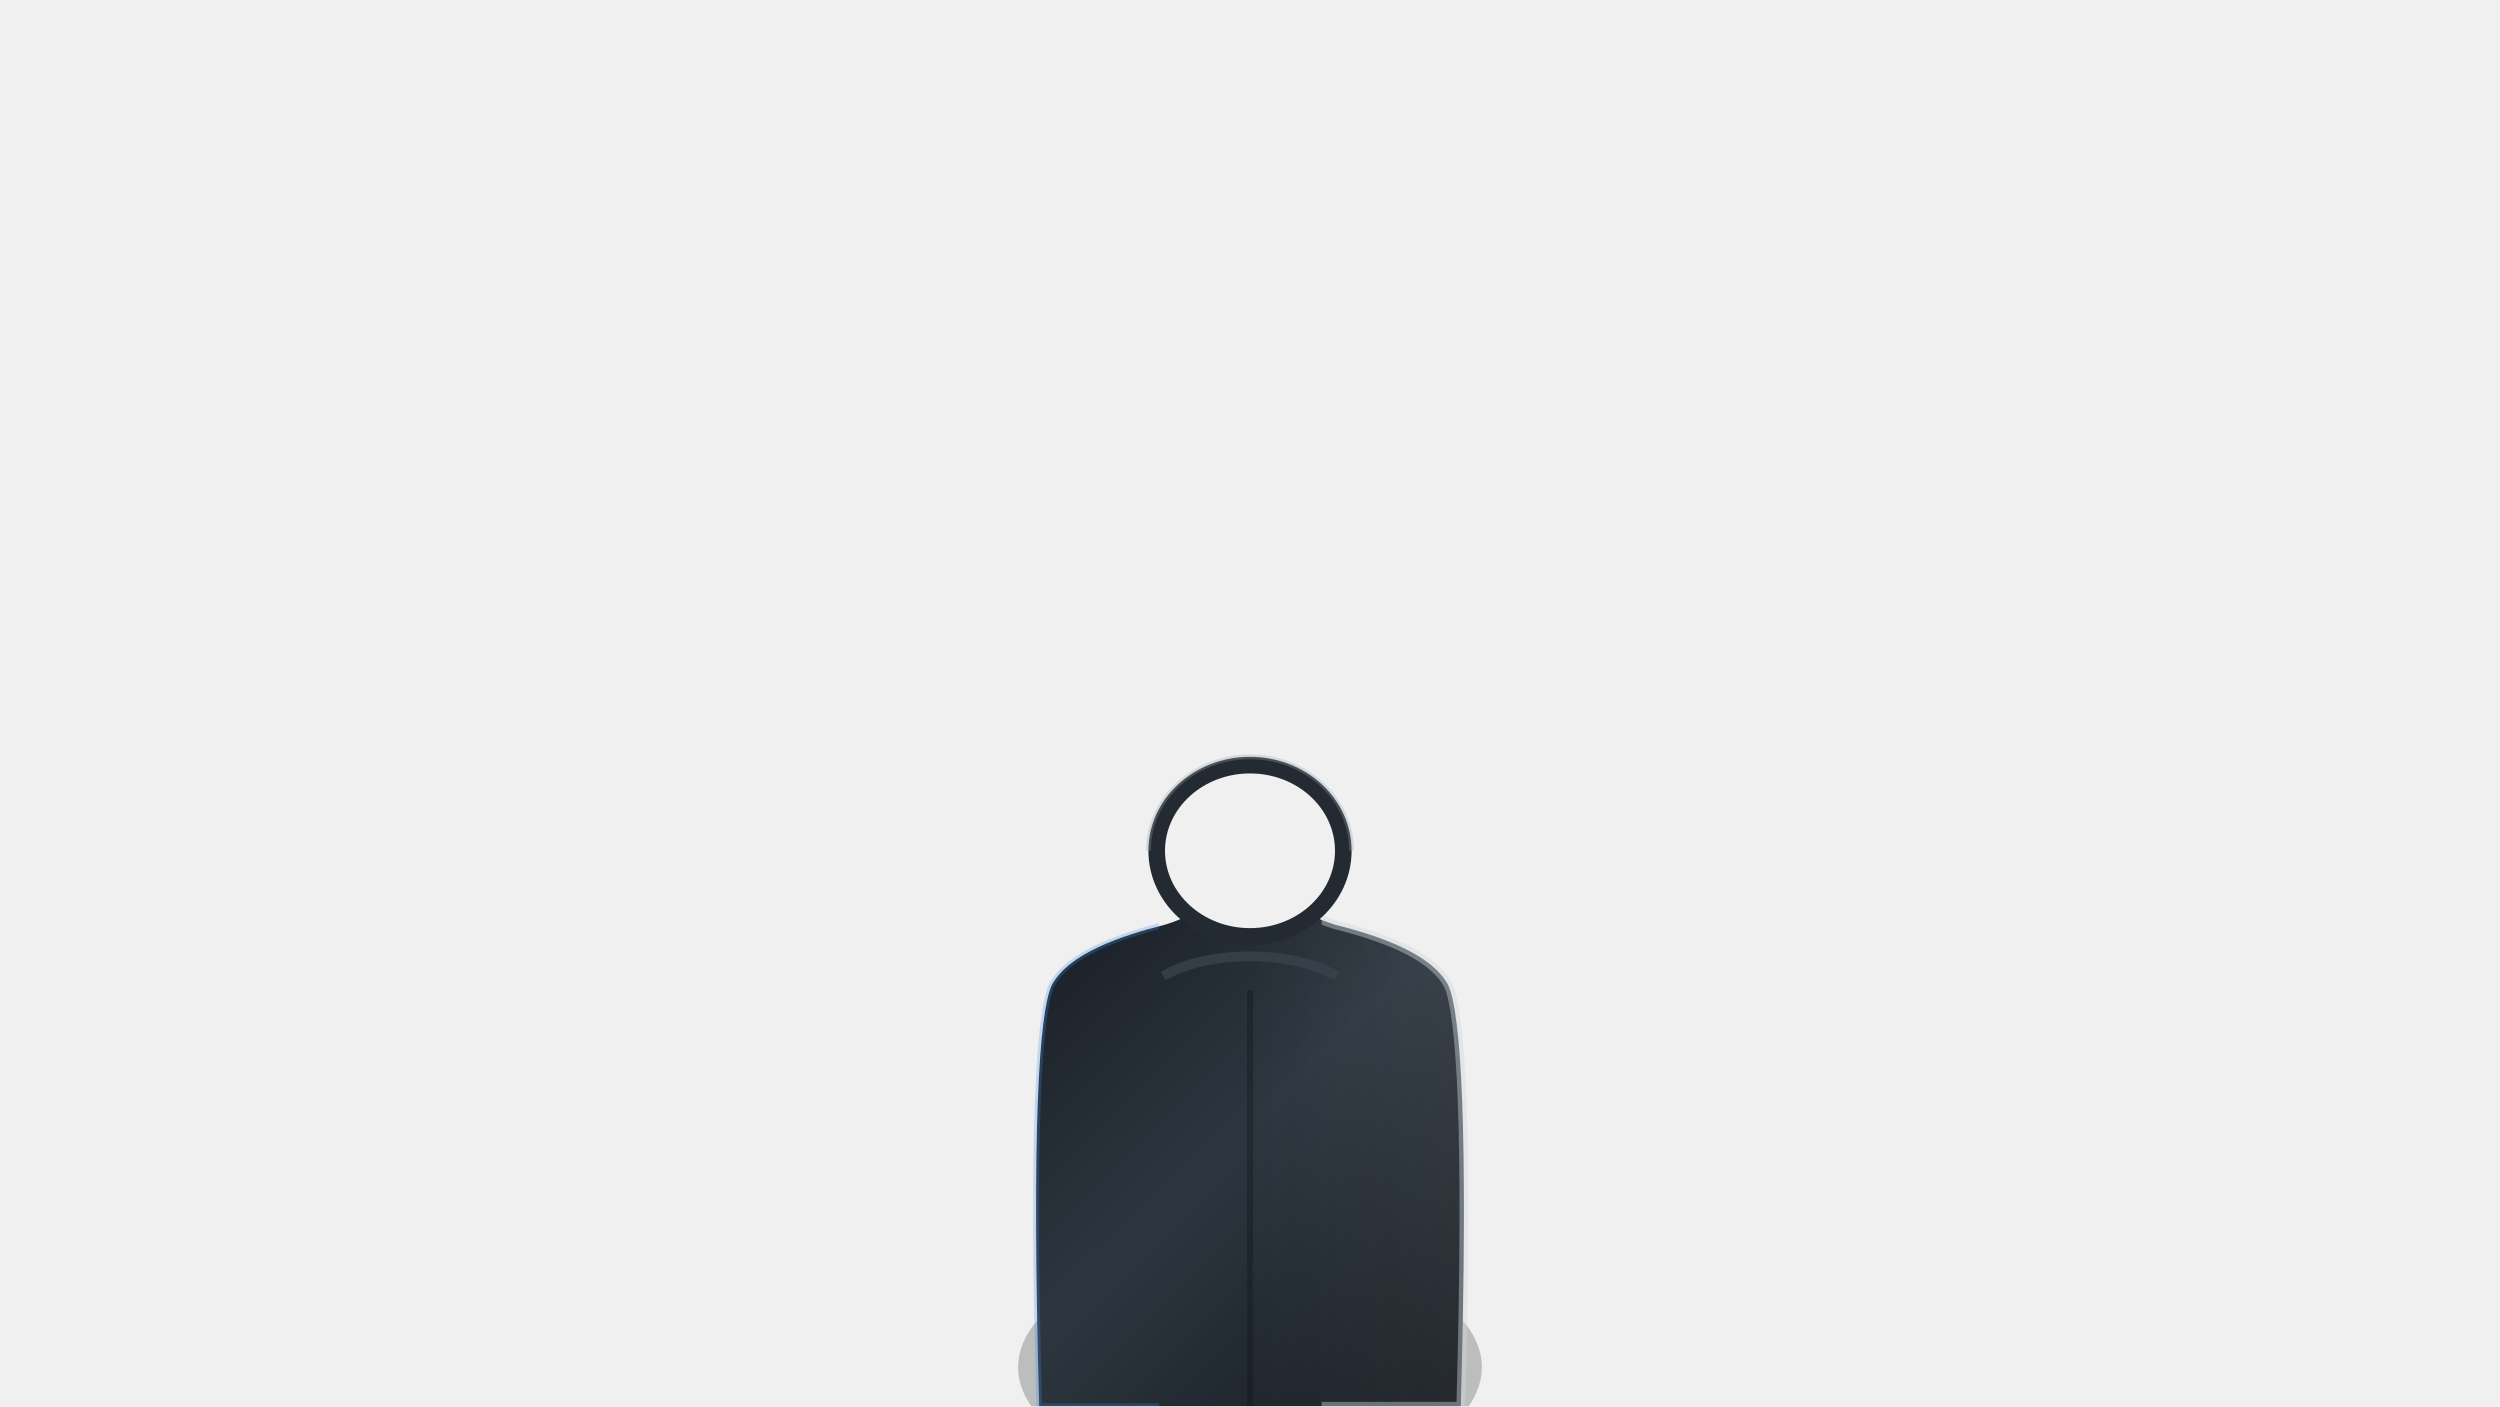
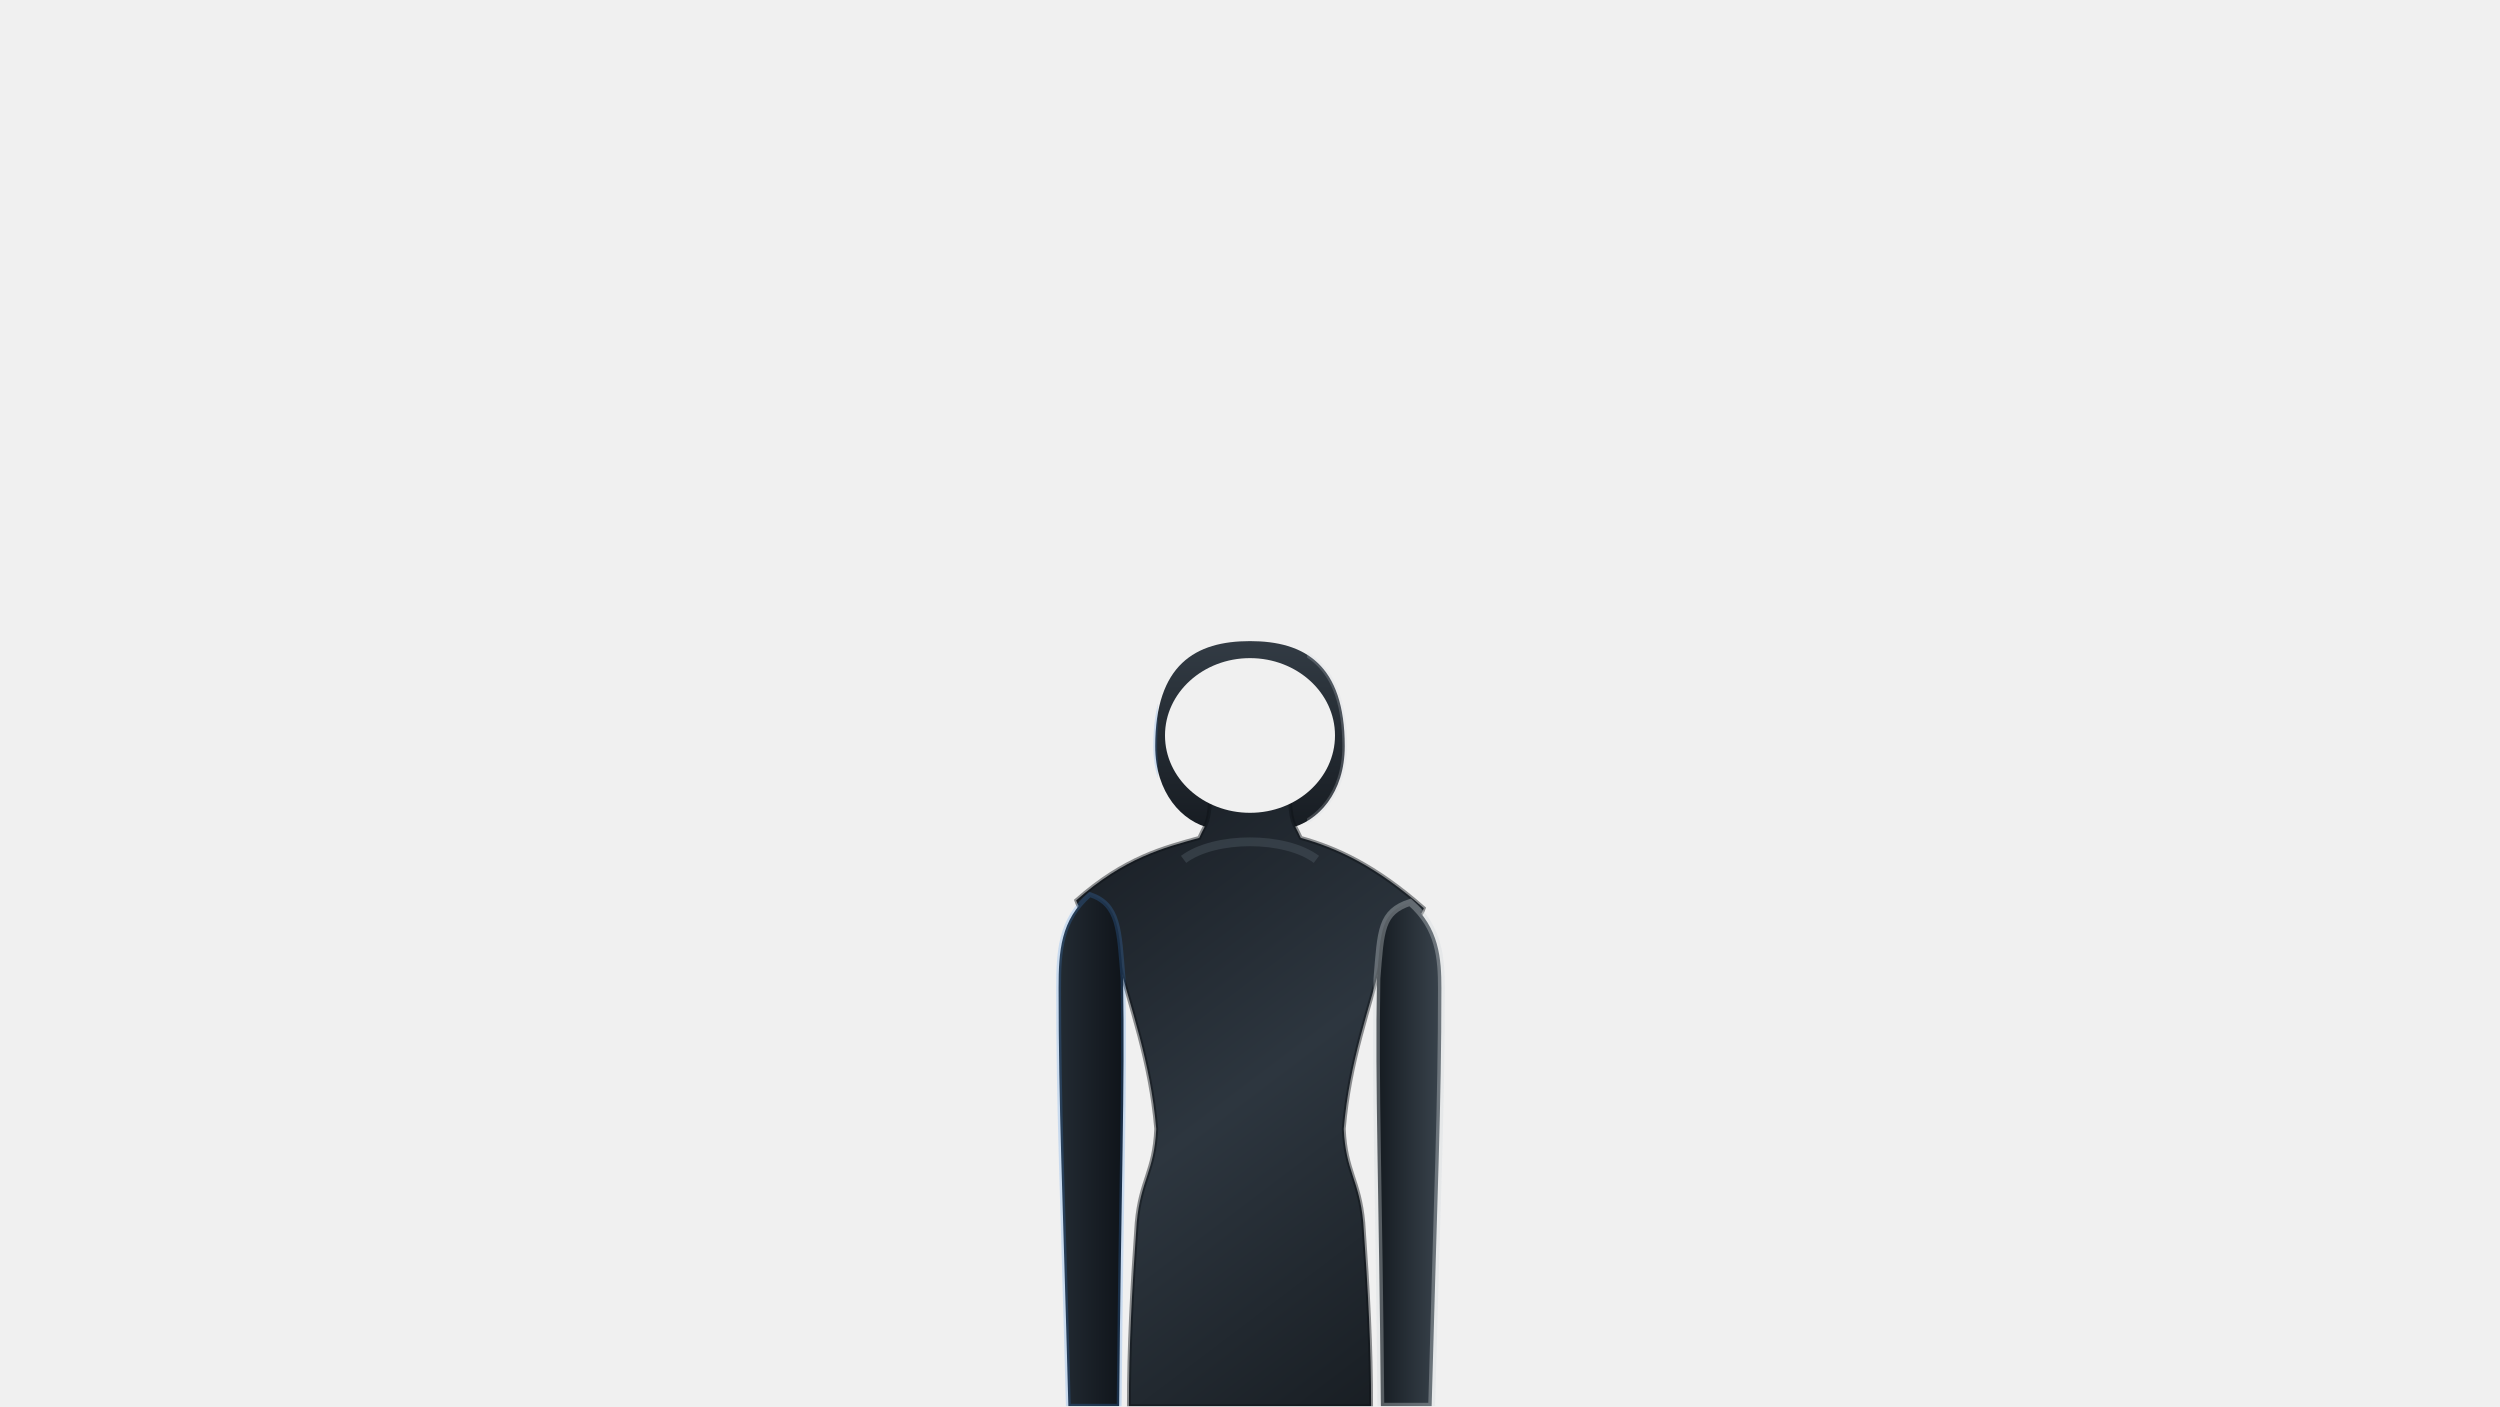
<svg xmlns="http://www.w3.org/2000/svg" width="2560" height="1440" viewBox="0 0 2560 1440">
  <defs>
-     <linearGradient id="founderG" x1="1064.14" y1="1002.67" x2="1495.86" y2="1440" gradientUnits="userSpaceOnUse">
+     <linearGradient id="founderG" x1="1084" y1="922" x2="1476" y2="1440" gradientUnits="userSpaceOnUse">
      <stop offset="0" stop-color="#1c2229" />
      <stop offset="0.42" stop-color="#2d363f" />
      <stop offset="1" stop-color="#161b20" />
    </linearGradient>
-     <linearGradient id="founderRim" x1="1280" y1="0" x2="1495.86" y2="0" gradientUnits="userSpaceOnUse">
-       <stop offset="0" stop-color="#ffffff" stop-opacity="0" />
-       <stop offset="1" stop-color="#ffffff" stop-opacity="0.18" />
+     <linearGradient id="founderHead" x1="1280" y1="650.16" x2="1280" y2="856.08" gradientUnits="userSpaceOnUse">
+       <stop offset="0" stop-color="#333c45" />
+       <stop offset="1" stop-color="#161b21" />
+     </linearGradient>
+     <linearGradient id="founderArmL" x1="1084" y1="0" x2="1150" y2="0" gradientUnits="userSpaceOnUse">
+       <stop offset="0" stop-color="#232b33" />
+       <stop offset="1" stop-color="#0f141a" />
+     </linearGradient>
+     <linearGradient id="founderArmR" x1="1410" y1="0" x2="1476" y2="0" gradientUnits="userSpaceOnUse">
+       <stop offset="0" stop-color="#151b21" />
+       <stop offset="1" stop-color="#3a444d" />
    </linearGradient>
    <clipPath id="rimWindow">
-       <rect x="1353.39" y="0" width="215.86" height="1440" />
+       <rect x="1338.5" y="0" width="274.4" height="1440" />
    </clipPath>
    <clipPath id="rimAccent">
-       <rect x="1044.14" y="0" width="142.47" height="1440" />
+       <rect x="1064" y="0" width="121.52" height="1440" />
    </clipPath>
    <mask id="headHole">
      <rect x="0" y="0" width="2560" height="1440" fill="#ffffff" />
-       <ellipse cx="1280" cy="871.2" rx="87.04" ry="79.2" fill="#000000" />
+       <ellipse cx="1280" cy="753.12" rx="87.04" ry="79.2" fill="#000000" />
    </mask>
  </defs>
  <g mask="url(#headHole)">
-     <ellipse cx="1280" cy="1400" rx="237.45" ry="120" fill="#05070a" opacity="0.22" />
-     <path d="M 1064.14 1440 C 1056.14 1152.67, 1064.14 1036.67, 1077.09 1008.67 C 1094.36 976.67, 1146.17 958.67, 1193.66 946.67 C 1232.51 934.67, 1219.94 924.67, 1239.96 942.48 L 1320.04 942.48 C 1340.06 924.67, 1327.49 934.67, 1366.34 946.67 C 1413.83 958.67, 1465.64 976.67, 1482.91 1008.67 C 1495.86 1036.67, 1503.86 1152.67, 1495.86 1440 Z" fill="url(#founderG)" />
-     <path d="M 1064.14 1440 C 1056.14 1152.67, 1064.14 1036.67, 1077.09 1008.67 C 1094.36 976.67, 1146.17 958.67, 1193.66 946.67 C 1232.51 934.67, 1219.94 924.67, 1239.96 942.48 L 1320.04 942.48 C 1340.06 924.67, 1327.49 934.67, 1366.34 946.67 C 1413.83 958.67, 1465.64 976.67, 1482.91 1008.67 C 1495.86 1036.67, 1503.86 1152.67, 1495.86 1440 Z" fill="url(#founderRim)" opacity="0.35" />
+     <path d="M 1182.96 764.21 C 1182.96 680.26, 1224.29 656.5, 1280 656.5 C 1335.71 656.5, 1377.04 680.26, 1377.04 764.21 C 1377.04 811.73, 1349.63 841.82, 1320 848.16 L 1240 848.16 C 1210.37 841.82, 1182.96 811.73, 1182.96 764.21 Z" fill="url(#founderHead)" />
+     <path d="M 1240 806 C 1238 846, 1236 840, 1228 858 C 1192 868, 1151.84 878, 1102 922 C 1108 940, 1132 956, 1142 972 C 1158 1034, 1178 1086, 1184 1156 C 1182 1200, 1168 1208, 1164 1252 C 1159 1322, 1156 1380, 1156 1440 L 1404 1440 C 1404 1380, 1401 1322, 1396 1252 C 1392 1208, 1378 1200, 1376 1156 C 1382 1086, 1402 1034, 1418 972 C 1428 956, 1452 948, 1458 930 C 1408.16 886, 1368 868, 1332 858 C 1324 840, 1322 846, 1320 806 Z" fill="url(#founderG)" />
+     <path d="M 1240 806 C 1238 846, 1236 840, 1228 858 C 1192 868, 1151.84 878, 1102 922 C 1108 940, 1132 956, 1142 972 C 1158 1034, 1178 1086, 1184 1156 C 1182 1200, 1168 1208, 1164 1252 C 1159 1322, 1156 1380, 1156 1440 L 1404 1440 C 1404 1380, 1401 1322, 1396 1252 C 1392 1208, 1378 1200, 1376 1156 C 1382 1086, 1402 1034, 1418 972 C 1428 956, 1452 948, 1458 930 C 1408.16 886, 1368 868, 1332 858 C 1324 840, 1322 846, 1320 806 Z" fill="none" stroke="#0b0f13" stroke-width="4" opacity="0.45" />
+     <path d="M 1212 880 C 1244 856, 1316 856, 1348 880" fill="none" stroke="#465059" stroke-width="9" opacity="0.55" />
+     <path d="M 1116 916 C 1086 942, 1084 974, 1084 1012 C 1084 1136, 1088 1212, 1094 1440 L 1146 1440 C 1148 1212, 1152 1116, 1150 1002 C 1146 952, 1146 926, 1116 916 Z" fill="url(#founderArmL)" />
+     <path d="M 1444 924 C 1474 950, 1476 982, 1476 1012 C 1476 1136, 1472 1212, 1466 1440 L 1414 1440 C 1412 1212, 1408 1116, 1410 1002 C 1414 952, 1414 934, 1444 924 Z" fill="url(#founderArmR)" />
    <g clip-path="url(#rimWindow)">
-       <path d="M 1064.14 1440 C 1056.14 1152.67, 1064.14 1036.67, 1077.09 1008.67 C 1094.36 976.67, 1146.17 958.67, 1193.66 946.67 C 1232.51 934.67, 1219.94 924.67, 1239.96 942.48 L 1320.04 942.48 C 1340.06 924.67, 1327.49 934.67, 1366.34 946.67 C 1413.83 958.67, 1465.64 976.67, 1482.91 1008.67 C 1495.86 1036.67, 1503.86 1152.67, 1495.86 1440 Z" fill="none" stroke="#d2d8dd" stroke-width="9" opacity="0.42" />
+       <path d="M 1444 924 C 1474 950, 1476 982, 1476 1012 C 1476 1136, 1472 1212, 1466 1440 L 1414 1440 C 1412 1212, 1408 1116, 1410 1002 C 1414 952, 1414 934, 1444 924 Z" fill="none" stroke="#d2d8dd" stroke-width="7" opacity="0.34" />
+       <path d="M 1182.96 764.21 C 1182.96 680.26, 1224.29 656.5, 1280 656.5 C 1335.71 656.5, 1377.04 680.26, 1377.04 764.21 C 1377.04 811.73, 1349.63 841.82, 1320 848.16 L 1240 848.16 C 1210.37 841.82, 1182.96 811.73, 1182.96 764.21 Z" fill="none" stroke="#d2d8dd" stroke-width="5" opacity="0.22" />
    </g>
    <g clip-path="url(#rimAccent)">
-       <path d="M 1064.14 1440 C 1056.14 1152.67, 1064.14 1036.67, 1077.09 1008.67 C 1094.36 976.67, 1146.17 958.67, 1193.66 946.67 C 1232.51 934.67, 1219.94 924.67, 1239.96 942.48 L 1320.04 942.48 C 1340.06 924.67, 1327.49 934.67, 1366.34 946.67 C 1413.83 958.67, 1465.64 976.67, 1482.91 1008.67 C 1495.86 1036.67, 1503.86 1152.67, 1495.86 1440 Z" fill="none" stroke="#3f8ee8" stroke-width="6" opacity="0.26" />
+       <path d="M 1116 916 C 1086 942, 1084 974, 1084 1012 C 1084 1136, 1088 1212, 1094 1440 L 1146 1440 C 1148 1212, 1152 1116, 1150 1002 C 1146 952, 1146 926, 1116 916 Z" fill="none" stroke="#3f8ee8" stroke-width="5" opacity="0.22" />
+       <path d="M 1182.96 764.21 C 1182.96 680.26, 1224.29 656.5, 1280 656.5 C 1335.71 656.5, 1377.04 680.26, 1377.04 764.21 C 1377.04 811.73, 1349.63 841.82, 1320 848.16 L 1240 848.16 C 1210.37 841.82, 1182.96 811.73, 1182.96 764.21 Z" fill="none" stroke="#3f8ee8" stroke-width="4" opacity="0.2" />
    </g>
-     <path d="M 1191.22 999.5 C 1236.48 972.58, 1323.52 972.58, 1368.78 999.5" fill="none" stroke="#39424b" stroke-width="10" opacity="0.8" />
-     <line x1="1280" y1="1013.76" x2="1280" y2="1440" stroke="#0d1114" stroke-width="6" opacity="0.35" />
-     <ellipse cx="1280" cy="871.2" rx="104.04" ry="96.2" fill="#232a31" />
-     <path d="M 1175.96 871.2 A 104.04 96.2 0 0 1 1384.04 871.2" fill="none" stroke="#9aa4ad" stroke-width="5" opacity="0.30" />
  </g>
</svg>
